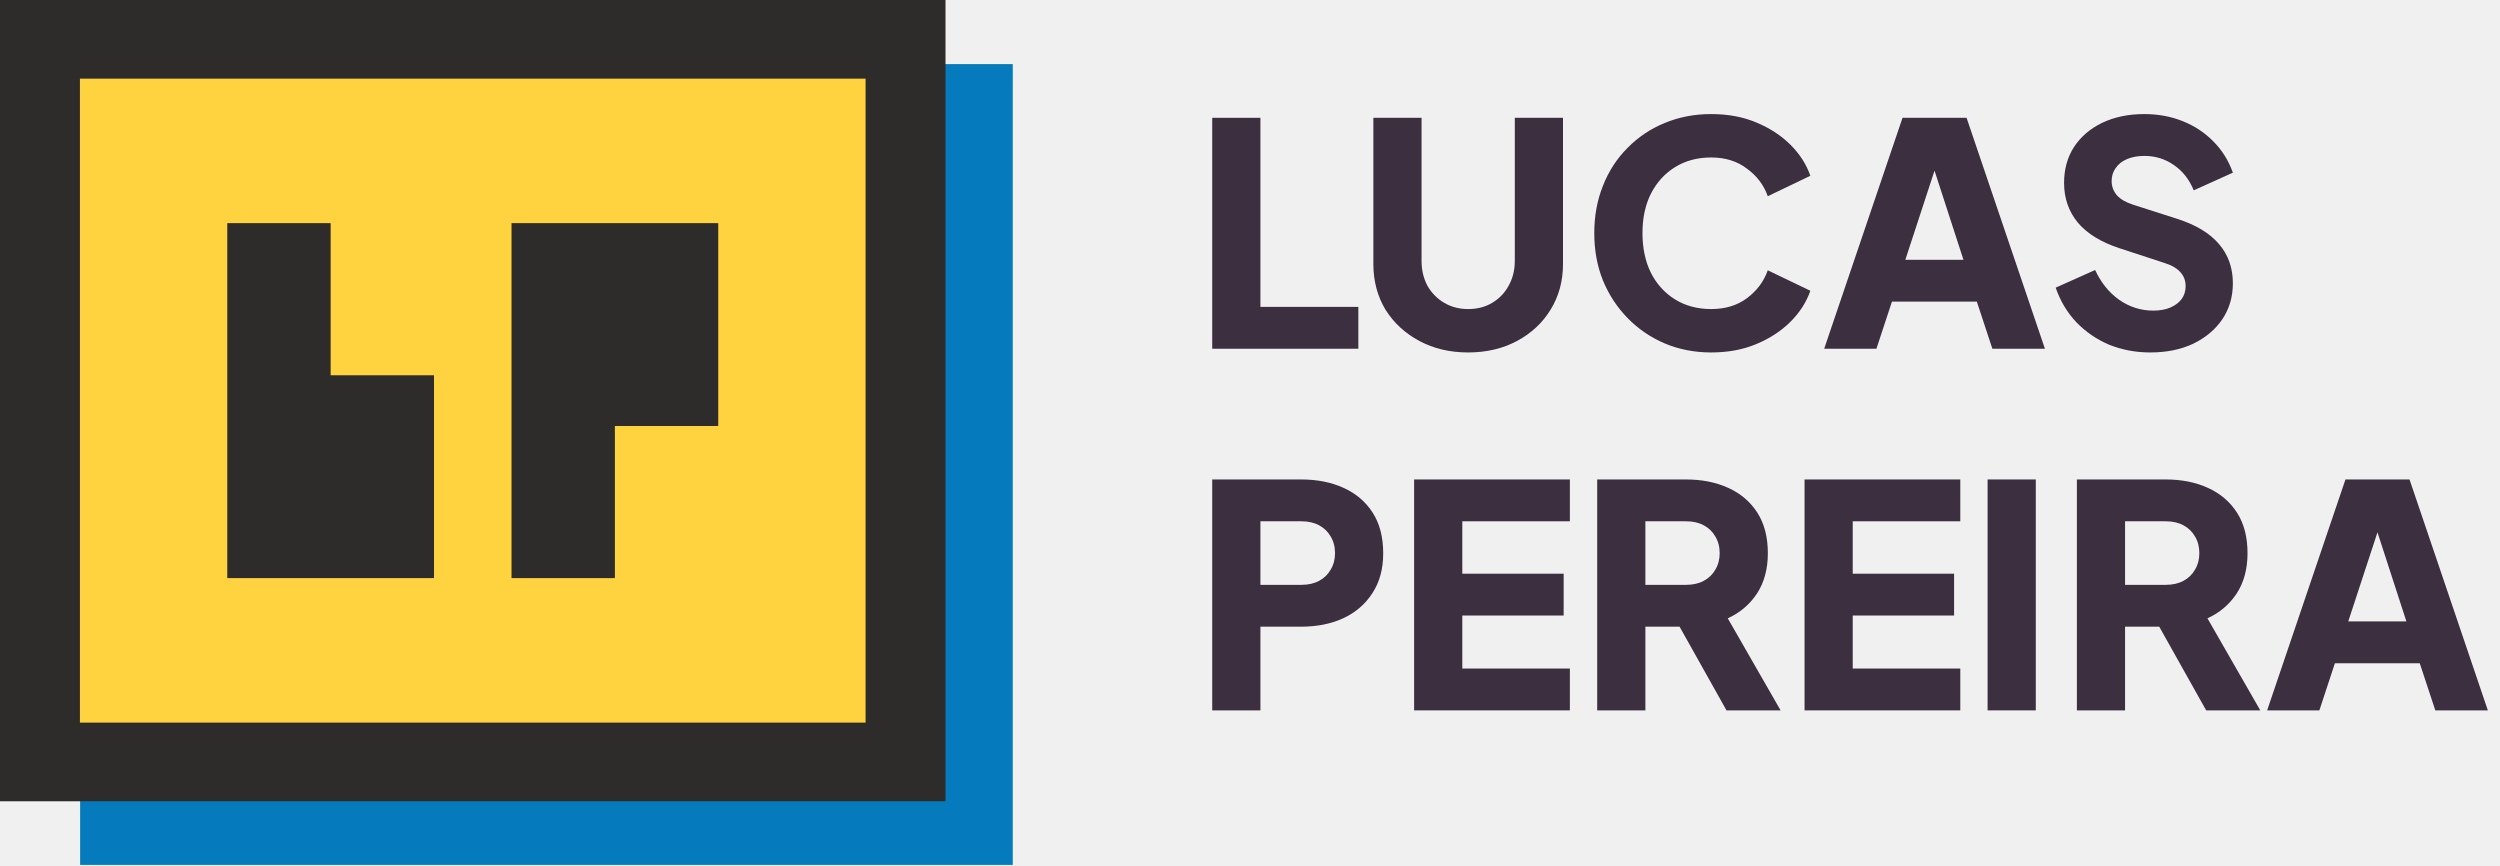
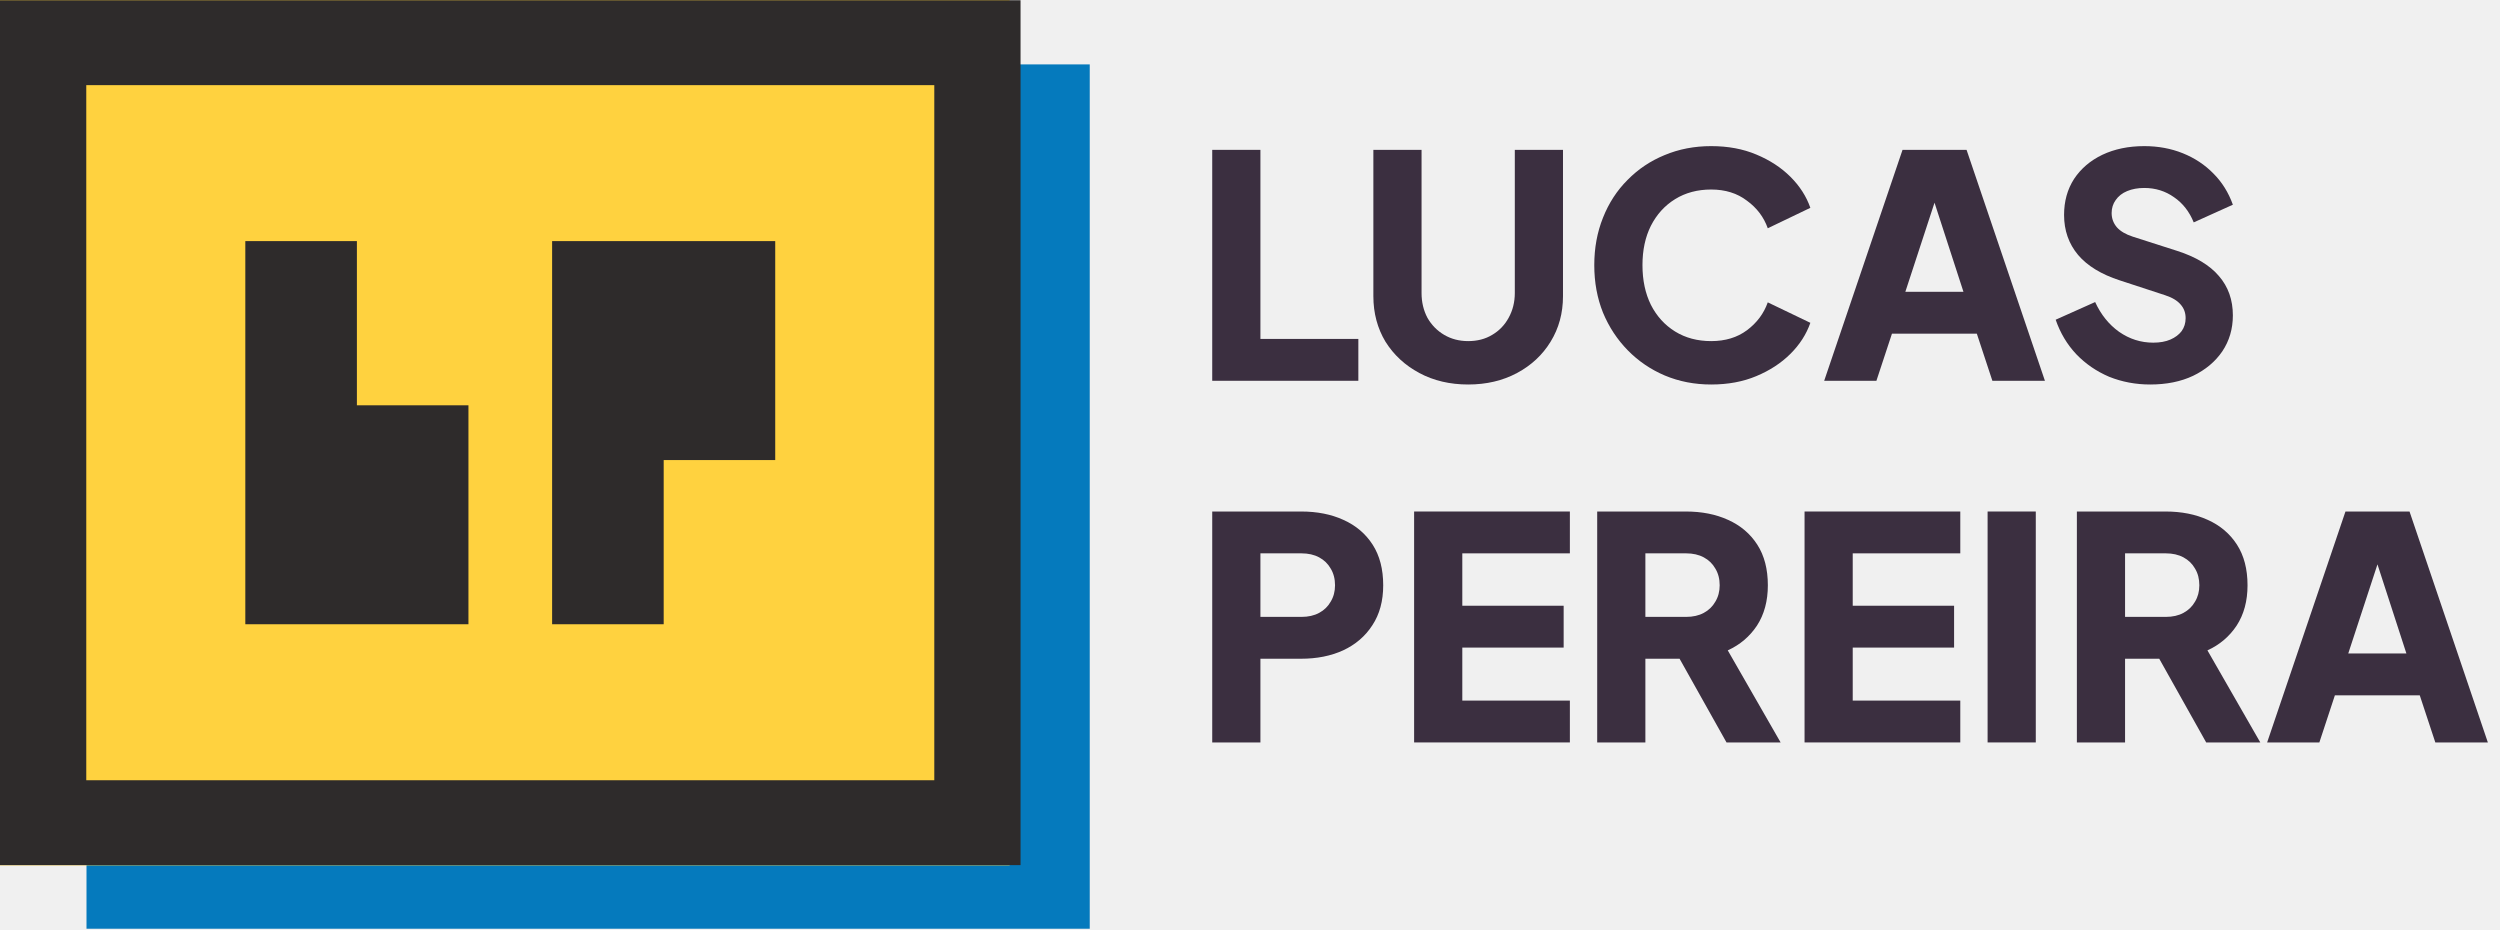
- <svg xmlns="http://www.w3.org/2000/svg" preserveAspectRatio="none" overflow="visible" style="display: block;" width="156" height="54" viewBox="0 0 156 54" fill="none">
-   <g id="logo-mobile" clip-path="url(#clip0_0_205)">
-     <path id="vector" d="M63.197 4H5V53.97H63.197V4Z" fill="#057ABD" />
-     <path id="vector_2" d="M58.197 0H0V49.97H58.197V0Z" fill="#FFD23F" />
-     <g id="vector_3">
-       <path d="M20.632 23.417H27.082V36.074H14.182V13.924H20.632V23.417Z" fill="#2E2B2B" />
-       <path d="M44.818 26.582H38.369V36.074H31.919V13.924H44.818V26.582Z" fill="#2E2B2B" />
-       <path fill-rule="evenodd" clip-rule="evenodd" d="M59 50H0V0H59V50ZM4.987 45.092H54.013V4.908H4.987V45.092Z" fill="#2E2B2B" />
+ <svg xmlns="http://www.w3.org/2000/svg" preserveAspectRatio="none" overflow="visible" style="display: block;" width="156" height="58" viewBox="0 0 156 58" fill="none">
+   <g id="logo-mobile" clip-path="url(#clip0_0_21)">
+     <g id="vector">
+       <path fill-rule="evenodd" clip-rule="evenodd" d="M81.191 31.918C82.187 31.918 83.066 32.091 83.829 32.44C84.605 32.788 85.214 33.304 85.653 33.987C86.093 34.671 86.312 35.516 86.312 36.522C86.312 37.501 86.086 38.333 85.634 39.017C85.194 39.7 84.585 40.222 83.81 40.583C83.047 40.931 82.174 41.105 81.191 41.105H78.65V46.328H75.643V31.918H81.191ZM78.65 38.494H81.211C81.638 38.494 82.006 38.411 82.316 38.243C82.627 38.075 82.866 37.843 83.034 37.546C83.215 37.249 83.306 36.908 83.306 36.522C83.306 36.122 83.215 35.773 83.034 35.477C82.866 35.18 82.627 34.948 82.316 34.78C82.006 34.613 81.638 34.529 81.211 34.529H78.65V38.494Z" fill="#3B2F40" />
+       <path d="M97.96 34.529H91.248V37.798H97.572V40.409H91.248V43.717H97.96V46.328H88.241V31.918H97.96V34.529Z" fill="#3B2F40" />
+       <path fill-rule="evenodd" clip-rule="evenodd" d="M105.193 31.918C106.189 31.918 107.069 32.091 107.832 32.44C108.608 32.788 109.216 33.304 109.655 33.987C110.095 34.671 110.314 35.516 110.314 36.522C110.314 37.501 110.088 38.34 109.636 39.036C109.183 39.719 108.575 40.235 107.812 40.583L111.11 46.328H107.734L104.806 41.105H102.672V46.328H99.665V31.918H105.193ZM102.672 38.494H105.213C105.639 38.494 106.008 38.411 106.318 38.243C106.629 38.075 106.868 37.843 107.036 37.546C107.217 37.249 107.308 36.908 107.308 36.522C107.308 36.122 107.217 35.773 107.036 35.477C106.868 35.18 106.629 34.948 106.318 34.78C106.008 34.613 105.64 34.529 105.213 34.529H102.672V38.494Z" fill="#3B2F40" />
+       <path d="M122.322 34.529H115.61V37.798H121.935V40.409H115.61V43.717H122.322V46.328H112.604V31.918H122.322V34.529Z" fill="#3B2F40" />
+       <path d="M127.033 46.328H124.026V31.918H127.033V46.328Z" fill="#3B2F40" />
+       <path fill-rule="evenodd" clip-rule="evenodd" d="M135.125 31.918C136.121 31.918 137.001 32.091 137.764 32.44C138.54 32.788 139.147 33.304 139.587 33.987C140.027 34.671 140.246 35.516 140.246 36.522C140.246 37.501 140.02 38.34 139.567 39.036C139.115 39.719 138.507 40.235 137.744 40.583L141.042 46.328H137.666L134.737 41.105H132.604V46.328H129.597V31.918H135.125ZM132.604 38.494H135.145C135.571 38.494 135.94 38.411 136.25 38.243C136.56 38.075 136.8 37.843 136.968 37.546C137.149 37.249 137.239 36.908 137.239 36.522C137.239 36.122 137.149 35.773 136.968 35.477C136.8 35.18 136.56 34.948 136.25 34.78C135.94 34.613 135.571 34.529 135.145 34.529H132.604V38.494Z" fill="#3B2F40" />
+       <path fill-rule="evenodd" clip-rule="evenodd" d="M155.242 46.328H151.964L150.993 43.388H145.697L144.728 46.328H141.469L146.357 31.918H150.354L155.242 46.328ZM146.531 40.776H150.159L148.354 35.216L146.531 40.776Z" fill="#3B2F40" />
+       <path d="M88.705 18.287C88.705 18.854 88.828 19.37 89.073 19.834C89.332 20.285 89.681 20.64 90.121 20.898C90.561 21.156 91.059 21.285 91.615 21.285C92.184 21.285 92.682 21.156 93.108 20.898C93.548 20.64 93.891 20.285 94.137 19.834C94.395 19.37 94.524 18.854 94.524 18.287V9.351H97.531V18.48C97.531 19.538 97.273 20.486 96.756 21.324C96.251 22.149 95.552 22.8 94.66 23.277C93.768 23.754 92.753 23.993 91.615 23.993C90.477 23.993 89.462 23.755 88.569 23.277C87.677 22.8 86.972 22.149 86.455 21.324C85.951 20.486 85.698 19.538 85.698 18.48V9.351H88.705V18.287Z" fill="#3B2F40" />
+       <path d="M106.777 9.118C107.825 9.118 108.763 9.292 109.591 9.641C110.431 9.989 111.143 10.453 111.725 11.033C112.306 11.614 112.72 12.259 112.966 12.968L110.309 14.244C110.063 13.548 109.629 12.974 109.009 12.523C108.401 12.058 107.657 11.826 106.777 11.826C105.924 11.826 105.174 12.026 104.527 12.426C103.881 12.825 103.377 13.381 103.015 14.09C102.666 14.786 102.49 15.605 102.49 16.546C102.49 17.487 102.666 18.312 103.015 19.021C103.377 19.731 103.881 20.286 104.527 20.686C105.174 21.085 105.924 21.285 106.777 21.285C107.657 21.285 108.401 21.06 109.009 20.608C109.63 20.144 110.063 19.564 110.309 18.867L112.966 20.144C112.72 20.853 112.306 21.498 111.725 22.078C111.143 22.658 110.431 23.122 109.591 23.471C108.763 23.819 107.825 23.993 106.777 23.993C105.743 23.993 104.779 23.807 103.887 23.433C103.007 23.059 102.239 22.536 101.579 21.865C100.92 21.195 100.401 20.409 100.026 19.506C99.664 18.603 99.483 17.616 99.483 16.546C99.483 15.476 99.664 14.489 100.026 13.587C100.388 12.671 100.9 11.884 101.56 11.227C102.219 10.556 102.989 10.04 103.868 9.679C104.76 9.305 105.73 9.118 106.777 9.118Z" fill="#3B2F40" />
+       <path d="M133.803 9.118C134.669 9.118 135.471 9.267 136.208 9.563C136.945 9.86 137.579 10.279 138.109 10.82C138.653 11.362 139.059 12.014 139.331 12.774L136.888 13.877C136.616 13.206 136.208 12.684 135.665 12.31C135.122 11.923 134.501 11.729 133.803 11.729C133.402 11.729 133.046 11.794 132.735 11.923C132.425 12.052 132.187 12.239 132.019 12.484C131.851 12.716 131.766 12.987 131.766 13.296C131.766 13.631 131.876 13.929 132.096 14.187C132.316 14.431 132.645 14.625 133.085 14.767L135.859 15.656C137.023 16.03 137.89 16.552 138.459 17.223C139.041 17.893 139.331 18.712 139.331 19.68C139.331 20.518 139.112 21.266 138.672 21.924C138.232 22.568 137.624 23.077 136.849 23.451C136.086 23.812 135.193 23.993 134.171 23.993C133.266 23.993 132.412 23.832 131.61 23.51C130.822 23.174 130.137 22.704 129.555 22.098C128.986 21.492 128.559 20.776 128.274 19.95L130.737 18.848C131.099 19.634 131.598 20.254 132.231 20.705C132.878 21.156 133.589 21.382 134.365 21.382C134.779 21.382 135.135 21.317 135.433 21.189C135.73 21.059 135.963 20.885 136.131 20.666C136.299 20.434 136.383 20.163 136.383 19.854C136.383 19.518 136.279 19.235 136.072 19.003C135.865 18.758 135.542 18.564 135.103 18.422L132.271 17.494C131.12 17.12 130.253 16.591 129.671 15.907C129.089 15.211 128.798 14.379 128.798 13.412C128.798 12.561 129.005 11.814 129.419 11.169C129.846 10.524 130.434 10.021 131.184 9.66C131.947 9.299 132.82 9.118 133.803 9.118Z" fill="#3B2F40" />
+       <path d="M78.65 21.149H84.761V23.761H75.643V9.351H78.65V21.149Z" fill="#3B2F40" />
+       <path fill-rule="evenodd" clip-rule="evenodd" d="M127.603 23.761H124.324L123.354 20.821H118.058L117.088 23.761H113.829L118.718 9.351H122.714L127.603 23.761ZM118.893 18.21H122.52L120.714 12.648L118.893 18.21Z" fill="#3B2F40" />
    </g>
-     <g id="vector_4">
-       <path fill-rule="evenodd" clip-rule="evenodd" d="M81.191 29.918C82.187 29.918 83.066 30.091 83.829 30.439C84.605 30.788 85.214 31.304 85.653 31.987C86.093 32.671 86.312 33.516 86.312 34.522C86.312 35.501 86.086 36.333 85.634 37.017C85.194 37.7 84.585 38.222 83.81 38.583C83.047 38.931 82.174 39.105 81.191 39.105H78.65V44.328H75.643V29.918H81.191ZM78.65 36.494H81.211C81.638 36.494 82.006 36.411 82.316 36.243C82.627 36.075 82.866 35.843 83.034 35.546C83.215 35.249 83.306 34.908 83.306 34.522C83.306 34.122 83.215 33.773 83.034 33.477C82.866 33.18 82.627 32.948 82.316 32.78C82.006 32.613 81.638 32.529 81.211 32.529H78.65V36.494Z" fill="#3B2F40" />
-       <path d="M97.96 32.529H91.248V35.798H97.572V38.409H91.248V41.717H97.96V44.328H88.241V29.918H97.96V32.529Z" fill="#3B2F40" />
-       <path fill-rule="evenodd" clip-rule="evenodd" d="M105.193 29.918C106.189 29.918 107.069 30.091 107.832 30.439C108.608 30.788 109.216 31.304 109.655 31.987C110.095 32.671 110.314 33.516 110.314 34.522C110.314 35.501 110.088 36.34 109.636 37.036C109.183 37.719 108.575 38.235 107.812 38.583L111.11 44.328H107.734L104.806 39.105H102.672V44.328H99.665V29.918H105.193ZM102.672 36.494H105.213C105.639 36.494 106.008 36.411 106.318 36.243C106.629 36.075 106.868 35.843 107.036 35.546C107.217 35.249 107.308 34.908 107.308 34.522C107.308 34.122 107.217 33.773 107.036 33.477C106.868 33.18 106.629 32.948 106.318 32.78C106.008 32.613 105.64 32.529 105.213 32.529H102.672V36.494Z" fill="#3B2F40" />
-       <path d="M122.322 32.529H115.61V35.798H121.935V38.409H115.61V41.717H122.322V44.328H112.604V29.918H122.322V32.529Z" fill="#3B2F40" />
-       <path d="M127.033 44.328H124.026V29.918H127.033V44.328Z" fill="#3B2F40" />
-       <path fill-rule="evenodd" clip-rule="evenodd" d="M135.125 29.918C136.121 29.918 137.001 30.091 137.764 30.439C138.54 30.788 139.147 31.304 139.587 31.987C140.027 32.671 140.246 33.516 140.246 34.522C140.246 35.501 140.02 36.34 139.567 37.036C139.115 37.719 138.507 38.235 137.744 38.583L141.042 44.328H137.666L134.737 39.105H132.604V44.328H129.597V29.918H135.125ZM132.604 36.494H135.145C135.571 36.494 135.94 36.411 136.25 36.243C136.56 36.075 136.8 35.843 136.968 35.546C137.149 35.249 137.239 34.908 137.239 34.522C137.239 34.122 137.149 33.773 136.968 33.477C136.8 33.18 136.56 32.948 136.25 32.78C135.94 32.613 135.571 32.529 135.145 32.529H132.604V36.494Z" fill="#3B2F40" />
-       <path fill-rule="evenodd" clip-rule="evenodd" d="M155.242 44.328H151.964L150.993 41.388H145.697L144.728 44.328H141.469L146.357 29.918H150.354L155.242 44.328ZM146.531 38.776H150.159L148.354 33.216L146.531 38.776Z" fill="#3B2F40" />
-       <path d="M88.705 16.287C88.705 16.854 88.828 17.37 89.073 17.834C89.332 18.285 89.681 18.64 90.121 18.898C90.561 19.156 91.059 19.285 91.615 19.285C92.184 19.285 92.682 19.156 93.108 18.898C93.548 18.64 93.891 18.285 94.137 17.834C94.395 17.37 94.524 16.854 94.524 16.287V7.351H97.531V16.48C97.531 17.538 97.273 18.486 96.756 19.324C96.251 20.149 95.552 20.8 94.66 21.277C93.768 21.754 92.753 21.993 91.615 21.993C90.477 21.993 89.462 21.755 88.569 21.277C87.677 20.8 86.972 20.149 86.455 19.324C85.951 18.486 85.698 17.538 85.698 16.48V7.351H88.705V16.287Z" fill="#3B2F40" />
-       <path d="M106.777 7.118C107.825 7.118 108.763 7.292 109.591 7.641C110.431 7.989 111.143 8.453 111.725 9.033C112.306 9.613 112.72 10.259 112.966 10.968L110.309 12.244C110.063 11.548 109.629 10.974 109.009 10.523C108.401 10.058 107.657 9.826 106.777 9.826C105.924 9.826 105.174 10.026 104.527 10.426C103.881 10.825 103.377 11.381 103.015 12.09C102.666 12.786 102.49 13.605 102.49 14.546C102.49 15.487 102.666 16.312 103.015 17.021C103.377 17.731 103.881 18.286 104.527 18.686C105.174 19.085 105.924 19.285 106.777 19.285C107.657 19.285 108.401 19.06 109.009 18.608C109.63 18.144 110.063 17.564 110.309 16.867L112.966 18.144C112.72 18.853 112.306 19.498 111.725 20.078C111.143 20.658 110.431 21.122 109.591 21.471C108.763 21.819 107.825 21.993 106.777 21.993C105.743 21.993 104.779 21.807 103.887 21.433C103.007 21.059 102.239 20.536 101.579 19.865C100.92 19.195 100.401 18.409 100.026 17.506C99.664 16.603 99.483 15.616 99.483 14.546C99.483 13.476 99.664 12.489 100.026 11.587C100.388 10.671 100.9 9.884 101.56 9.227C102.219 8.556 102.989 8.04 103.868 7.679C104.76 7.305 105.73 7.118 106.777 7.118Z" fill="#3B2F40" />
-       <path d="M133.803 7.118C134.669 7.118 135.471 7.267 136.208 7.563C136.945 7.86 137.579 8.279 138.109 8.82C138.653 9.362 139.059 10.014 139.331 10.774L136.888 11.877C136.616 11.206 136.208 10.684 135.665 10.31C135.122 9.923 134.501 9.729 133.803 9.729C133.402 9.729 133.046 9.794 132.735 9.923C132.425 10.052 132.187 10.239 132.019 10.484C131.851 10.716 131.766 10.987 131.766 11.296C131.766 11.631 131.876 11.929 132.096 12.187C132.316 12.431 132.645 12.625 133.085 12.767L135.859 13.656C137.023 14.03 137.89 14.552 138.459 15.223C139.041 15.893 139.331 16.712 139.331 17.68C139.331 18.518 139.112 19.266 138.672 19.924C138.232 20.568 137.624 21.077 136.849 21.451C136.086 21.812 135.193 21.993 134.171 21.993C133.266 21.993 132.412 21.832 131.61 21.51C130.822 21.174 130.137 20.704 129.555 20.098C128.986 19.492 128.559 18.776 128.274 17.95L130.737 16.848C131.099 17.634 131.598 18.254 132.231 18.705C132.878 19.156 133.589 19.382 134.365 19.382C134.779 19.382 135.135 19.317 135.433 19.189C135.73 19.059 135.963 18.885 136.131 18.666C136.299 18.434 136.383 18.163 136.383 17.854C136.383 17.518 136.279 17.235 136.072 17.003C135.865 16.758 135.542 16.564 135.103 16.422L132.271 15.494C131.12 15.12 130.253 14.591 129.671 13.907C129.089 13.211 128.798 12.379 128.798 11.412C128.798 10.561 129.005 9.814 129.419 9.169C129.846 8.524 130.434 8.021 131.184 7.66C131.947 7.299 132.82 7.118 133.803 7.118Z" fill="#3B2F40" />
-       <path d="M78.65 19.149H84.761V21.761H75.643V7.351H78.65V19.149Z" fill="#3B2F40" />
-       <path fill-rule="evenodd" clip-rule="evenodd" d="M127.603 21.761H124.324L123.354 18.821H118.058L117.088 21.761H113.829L118.718 7.351H122.714L127.603 21.761ZM118.893 16.21H122.52L120.714 10.648L118.893 16.21Z" fill="#3B2F40" />
+     <g id="logo-reduced" clip-path="url(#clip1_0_21)">
+       <path id="vector_2" d="M68.213 4.017H5.397V57.953H68.213V4.017Z" fill="#057ABD" />
+       <path id="vector_3" d="M63 0H0V54H63V0Z" fill="#FFD23F" />
+       <g id="vector_4">
+         <path d="M22.27 25.291H29.231V38.953H15.308V15.045H22.27V25.291Z" fill="#2E2B2B" />
+         <path d="M48.374 28.708H41.414V38.953H34.452V15.045H48.374V28.708Z" fill="#2E2B2B" />
+         <path fill-rule="evenodd" clip-rule="evenodd" d="M63.682 53.984H0V0.016H63.682V53.984ZM5.383 48.687H58.3V5.313H5.383V48.687Z" fill="#2E2B2B" />
+       </g>
    </g>
  </g>
  <defs>
-     <clipPath id="clip0_0_205">
-       <rect width="156" height="54" fill="white" />
+     <clipPath id="clip0_0_21">
+       <rect width="156" height="58" fill="white" />
+     </clipPath>
+     <clipPath id="clip1_0_21">
+       <rect width="68" height="58" fill="white" />
    </clipPath>
  </defs>
</svg>
